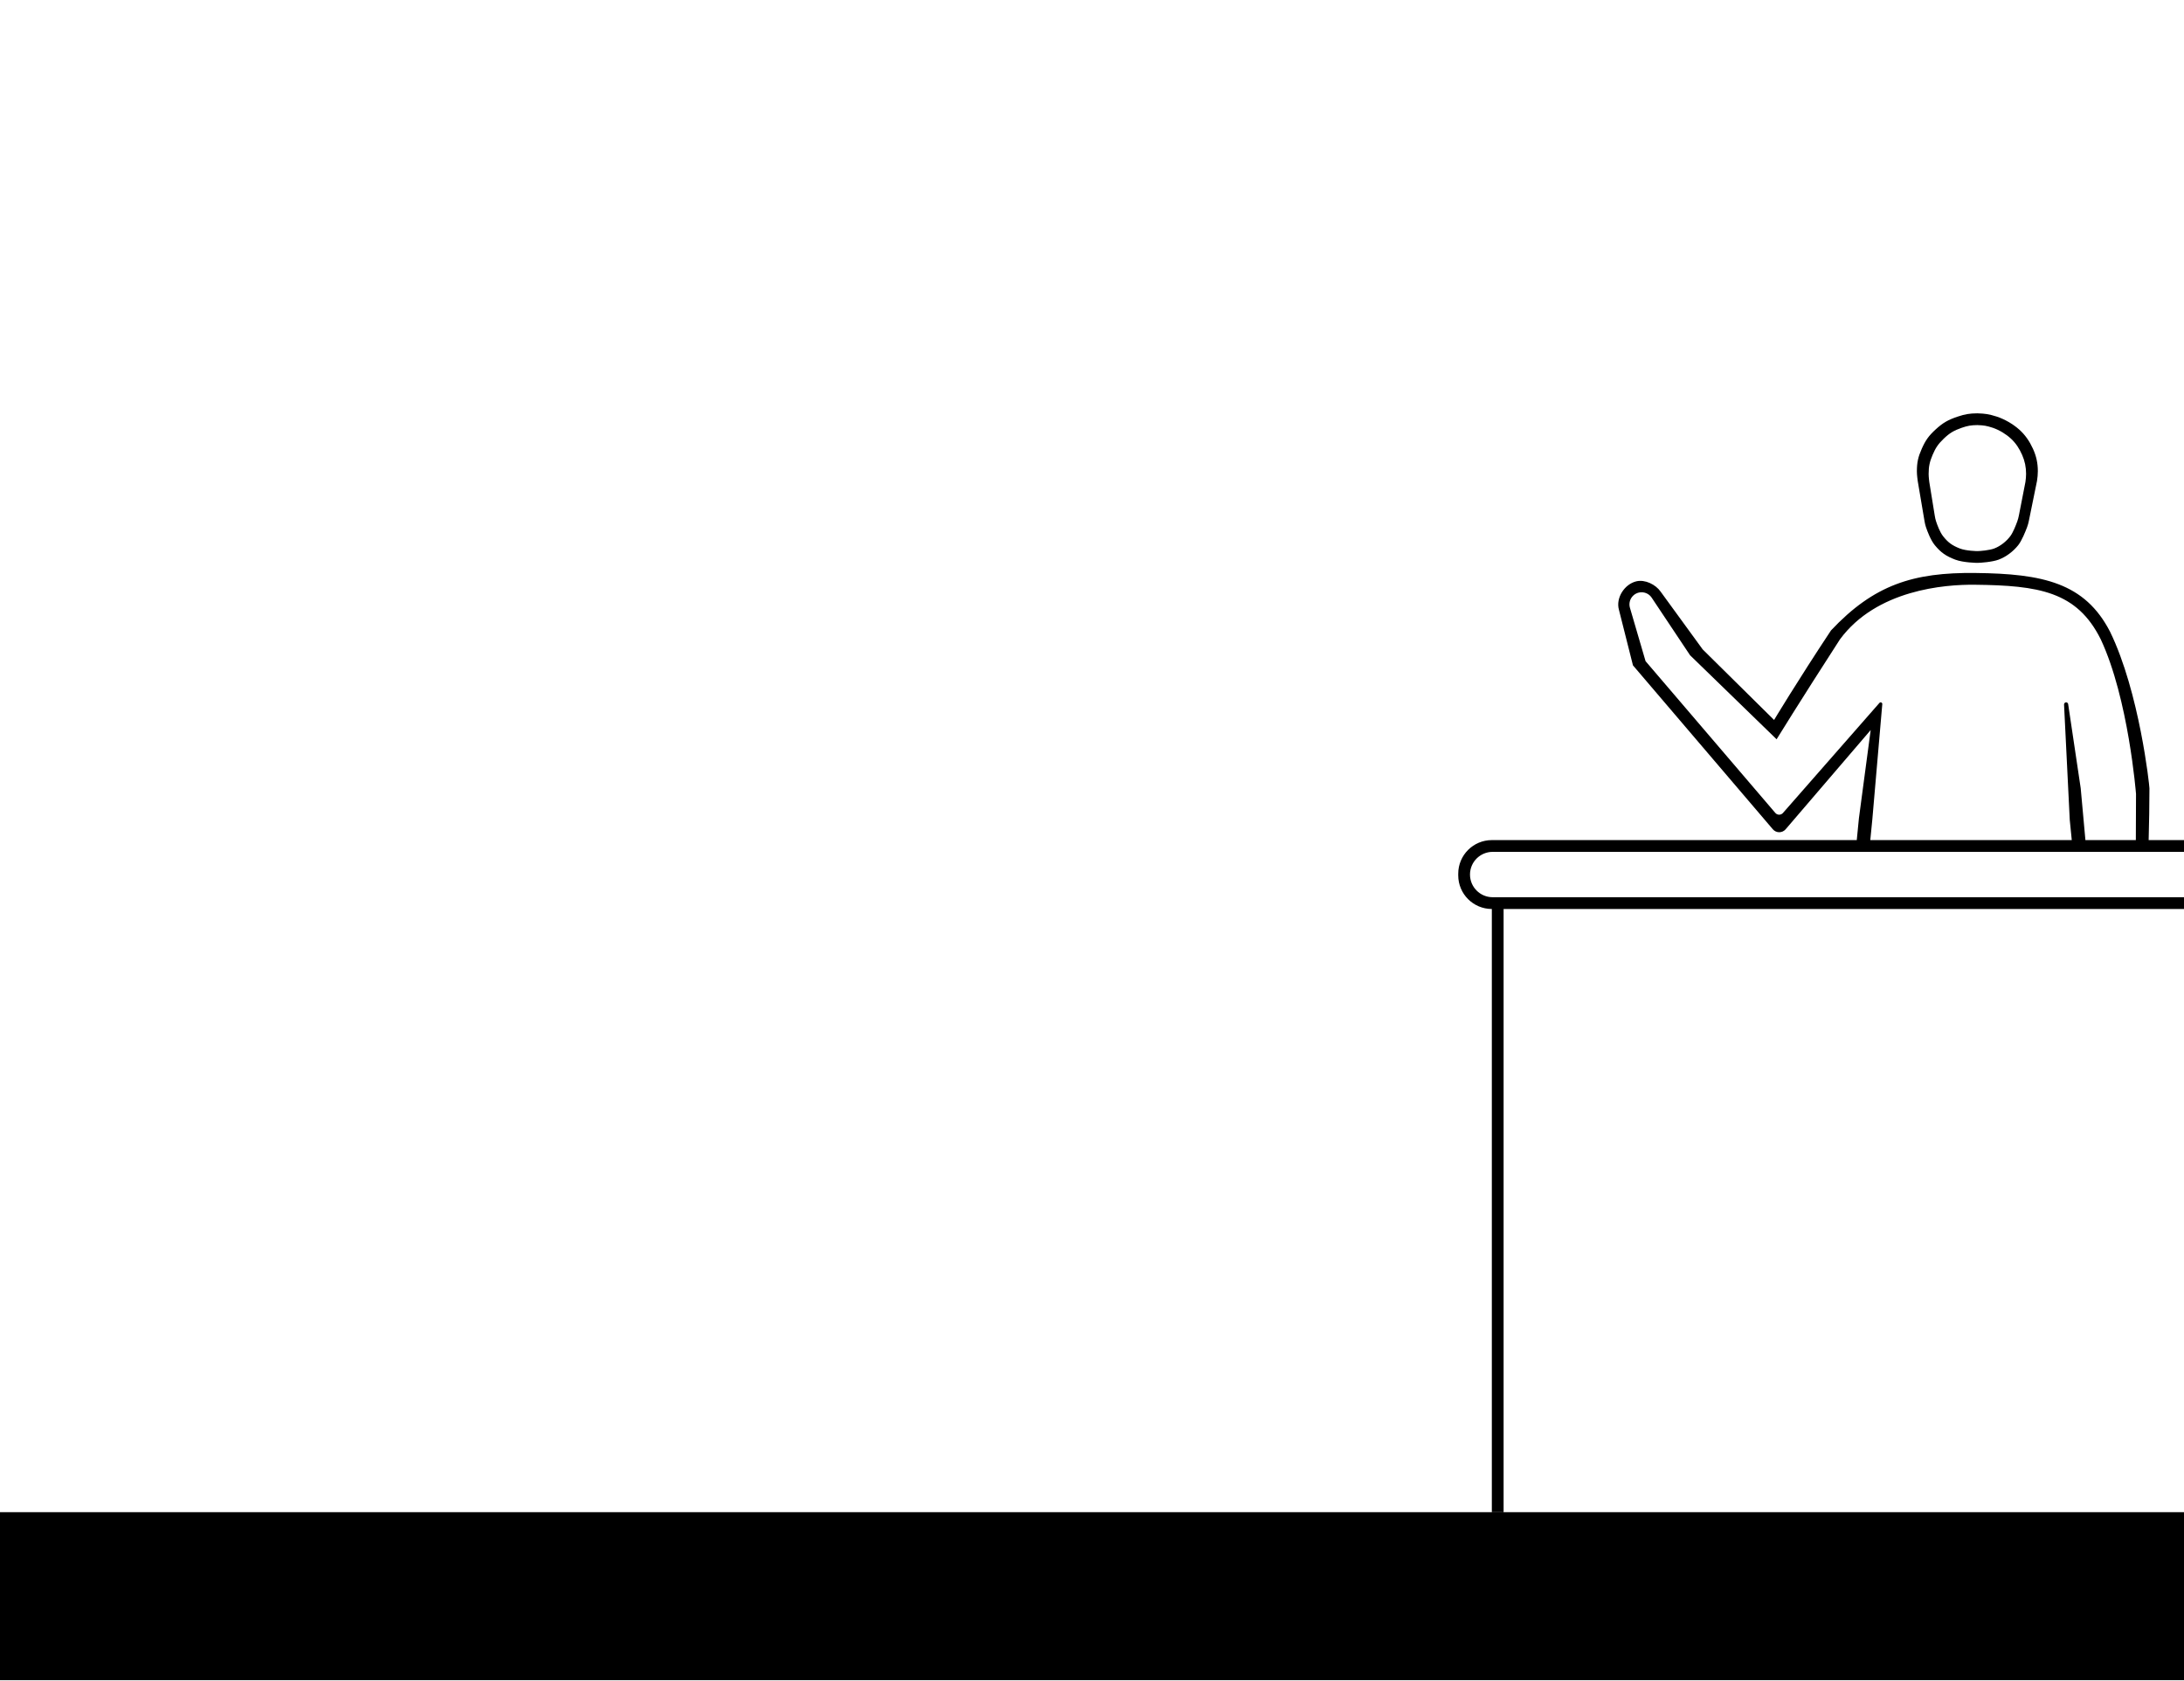
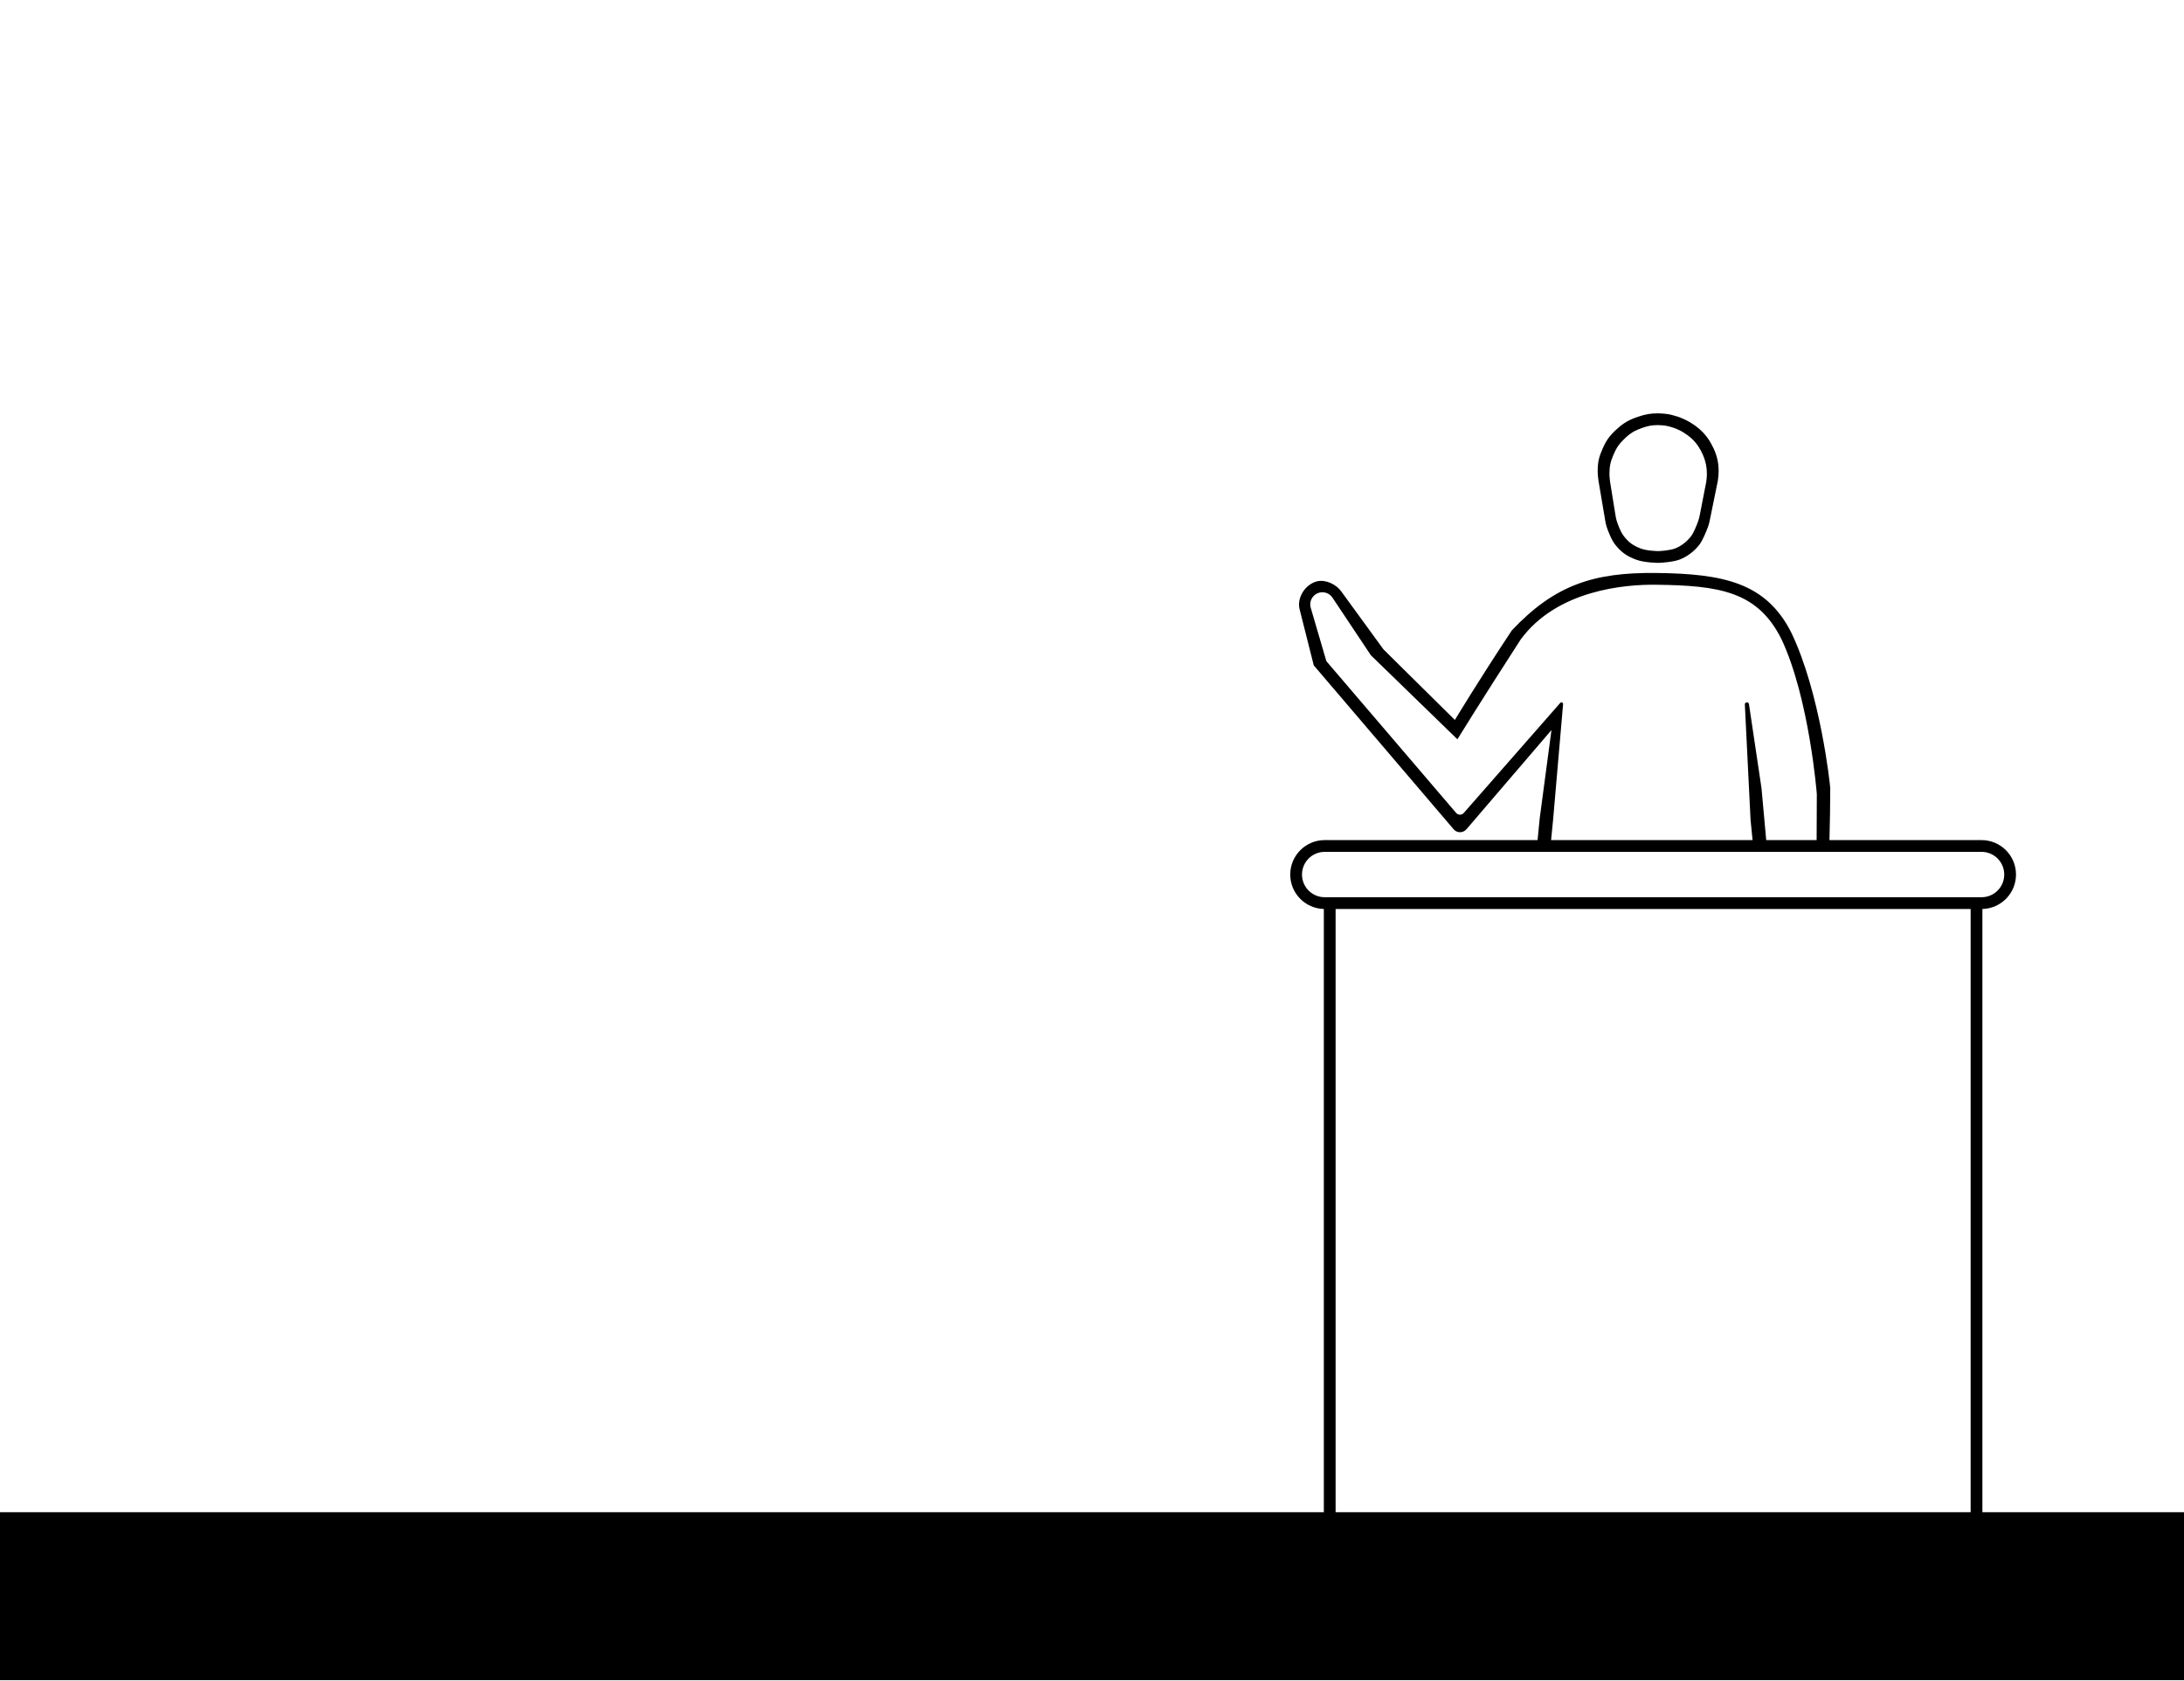
- <svg xmlns="http://www.w3.org/2000/svg" width="1300" height="1000" fill="none">
-   <path d="M0 900h1300v100H0V900Z" fill="#000" />
-   <path fill-rule="evenodd" clip-rule="evenodd" d="M1189.65 333.086c-3.77 1.408-10.81 1.91-12.65 1.914 0 0-8.3-.069-13.14-1.914-5.44-2.079-8.48-4.109-12.16-8.575-2.49-3.022-4.44-8.223-5.32-10.853a22.077 22.077 0 0 1-.8-3.31l-4.09-24.154s-.5-3.492-.49-5.742c.02-5.351.75-8.493 2.92-13.398 2.23-5.038 4.18-7.735 8.27-11.484 4.35-3.996 7.49-5.742 13.13-7.625 4.38-1.462 7.06-1.907 11.68-1.945 4.96.167 6.81.479 11.55 1.945 4.74 1.577 9.58 4.373 13.26 7.625 3.68 3.252 6.26 7.101 8.27 11.484s2.92 8.615 2.92 13.398c0 1.803-.2 3.959-.49 5.742l-4.86 23.833a25.09 25.09 0 0 1-1.01 3.617c-1.04 2.793-3.21 8.177-5.32 10.829-2.92 3.676-7.16 6.929-11.67 8.613Zm-2.46-6.699c-3.04 1.186-8.71 1.609-10.19 1.613 0 0-6.69-.058-10.58-1.613-4.39-1.752-6.83-3.462-9.8-7.226-1.95-2.474-3.48-6.68-4.22-8.951a20.428 20.428 0 0 1-.74-3.184l-3.27-20.155s-.4-2.943-.39-4.839c.02-4.509.6-7.156 2.35-11.29 1.8-4.246 3.37-6.518 6.66-9.677 3.51-3.368 6.04-4.839 10.58-6.426 3.53-1.232 5.68-1.607 9.41-1.639 4 .141 5.49.403 9.3 1.639 3.82 1.329 7.72 3.685 10.69 6.426 2.96 2.74 5.04 5.983 6.66 9.677s2.35 7.26 2.35 11.29c0 1.52-.16 3.337-.39 4.839l-3.88 19.862a24.563 24.563 0 0 1-.93 3.486c-.87 2.407-2.56 6.742-4.21 8.91-2.35 3.098-5.77 5.839-9.4 7.258ZM1256 376c17.52 36.035 23.43 91.5 23.43 93.162 0 9.784-.19 20.34-.47 30.838H1300v7H888.5c-7.456 0-13.5 6.044-13.5 13.5s6.044 13.5 13.5 13.5H1300v7H895v359h-7V541c-11.046 0-20-8.954-20-20v-1c0-11.046 8.954-20 20-20h217.22l1.28-13 7-52.5-50.66 59.101a5.007 5.007 0 0 1-7.6-.066L972 396l-8.349-33.081c-1.988-7.033 3.308-15.299 10.427-16.948 5.089-1.178 11.383 1.854 14.375 6.135L1013.5 386.5l42.5 42s13.5-22.5 33.87-53.282c25.63-27.218 48.97-34.623 85.95-34.197 40.12.434 65.13 5.804 80.18 34.979Zm15.44 96.471-.11 27.529h-30.01l-2.81-30.909-7.46-50.009a1.234 1.234 0 0 0-1.21-1.07 1.235 1.235 0 0 0-1.24 1.324L1232 488l1.2 12h-119.93l1.23-12.5 5.91-68.427a.97.97 0 0 0-1.7-.717l-57.42 65.487a3 3 0 0 1-4.56-.023L979.5 393.5l-9.293-31.752c-1.353-4.622 2.113-9.248 6.929-9.248a7.22 7.22 0 0 1 6.007 3.215L1006 390l51.5 50s13.5-21.979 37.72-59.485c21.78-29.515 62.28-32.707 80.27-32.494 37.97.425 60.76 3.937 74.96 32.494 16.54 35.272 20.98 91.956 20.98 91.956h.01Z" fill="#000" />
+ <svg xmlns="http://www.w3.org/2000/svg" width="1300" height="1000" viewBox="0 0 1300 1000" fill="none">
+   <path fill-rule="evenodd" clip-rule="evenodd" d="M987 335C988.842 334.996 995.88 334.494 999.649 333.086C1004.16 331.402 1008.4 328.149 1011.32 324.473C1013.43 321.821 1015.6 316.437 1016.64 313.644C1017.07 312.468 1017.4 311.256 1017.65 310.027L1022.51 286.194C1022.8 284.411 1023 282.255 1023 280.452C1023 275.669 1022.09 271.437 1020.08 267.054C1018.07 262.671 1015.49 258.822 1011.81 255.57C1008.13 252.318 1003.29 249.522 998.548 247.945C993.811 246.479 991.963 246.167 987 246C982.376 246.038 979.704 246.483 975.324 247.945C969.684 249.828 966.545 251.574 962.189 255.57C958.104 259.319 956.151 262.016 953.919 267.054C951.746 271.959 951.02 275.101 951 280.452C950.992 282.702 951.487 286.194 951.487 286.194L955.58 310.348C955.77 311.47 956.019 312.579 956.381 313.658C957.265 316.288 959.213 321.489 961.703 324.511C965.382 328.977 968.417 331.007 973.865 333.086C978.699 334.931 987 335 987 335ZM987 328C988.484 327.996 994.153 327.573 997.189 326.387C1000.82 324.968 1004.24 322.227 1006.59 319.129C1008.24 316.961 1009.93 312.626 1010.8 310.219C1011.2 309.084 1011.5 307.917 1011.73 306.733L1015.61 286.871C1015.84 285.369 1016 283.552 1016 282.032C1016 278.002 1015.27 274.436 1013.65 270.742C1012.03 267.048 1009.95 263.805 1006.99 261.065C1004.02 258.324 1000.12 255.968 996.302 254.639C992.487 253.403 990.998 253.141 987 253C983.275 253.032 981.122 253.407 977.595 254.639C973.051 256.226 970.522 257.697 967.014 261.065C963.722 264.224 962.15 266.496 960.351 270.742C958.601 274.876 958.016 277.523 958 282.032C957.993 283.928 958.392 286.871 958.392 286.871L961.657 307.026C961.831 308.105 962.06 309.171 962.398 310.21C963.137 312.481 964.673 316.687 966.622 319.161C969.585 322.925 972.03 324.635 976.419 326.387C980.313 327.942 987 328 987 328Z" fill="black" />
+   <path fill-rule="evenodd" clip-rule="evenodd" d="M1089.43 469.162C1089.43 467.5 1083.52 412.035 1066 376C1050.95 346.825 1025.94 341.455 985.817 341.021C948.842 340.595 925.5 348 899.873 375.218C879.5 406 866 428.5 866 428.5L823.5 386.5L798.453 352.106C795.461 347.825 789.167 344.793 784.078 345.971C776.959 347.62 771.663 355.886 773.651 362.919L782 396L865.242 493.535C867.217 495.881 870.82 495.913 872.836 493.601L923.5 434.5L916.5 487L915.221 500H788.5C777.178 500 768 509.178 768 520.5C768 531.655 776.909 540.729 788 540.994V900H0V1000H1300V900H1180V540.994C1191.09 540.729 1200 531.655 1200 520.5C1200 509.178 1190.82 500 1179.5 500H1088.96C1089.24 489.502 1089.43 478.946 1089.43 469.162ZM1081.33 500L1081.44 472.471H1081.43C1081.43 472.471 1076.99 415.787 1060.45 380.515C1046.25 351.958 1023.46 348.446 985.49 348.021C967.5 347.808 927 351 905.22 380.515C881 418.021 867.5 440 867.5 440L816 390L793.143 355.715C791.804 353.707 789.55 352.5 787.136 352.5C782.32 352.5 778.854 357.126 780.207 361.748L789.5 393.5L866.733 483.82C867.923 485.227 870.09 485.238 871.294 483.843L928.71 418.356C928.894 418.143 929.162 418.021 929.444 418.021C930.012 418.021 930.458 418.507 930.409 419.073L924.5 487.5L923.27 500H1043.2L1042 488L1038.6 419.336C1038.55 418.618 1039.12 418.005 1039.84 418.012C1040.45 418.017 1040.97 418.474 1041.05 419.082L1048.51 469.091L1051.32 500H1081.33ZM1173 541V900H795V541H1173ZM1179.5 534C1186.96 534 1193 527.956 1193 520.5C1193 513.044 1186.96 507 1179.5 507H788.5C781.044 507 775 513.044 775 520.5C775 527.956 781.044 534 788.5 534H1179.5Z" fill="black" />
</svg>
